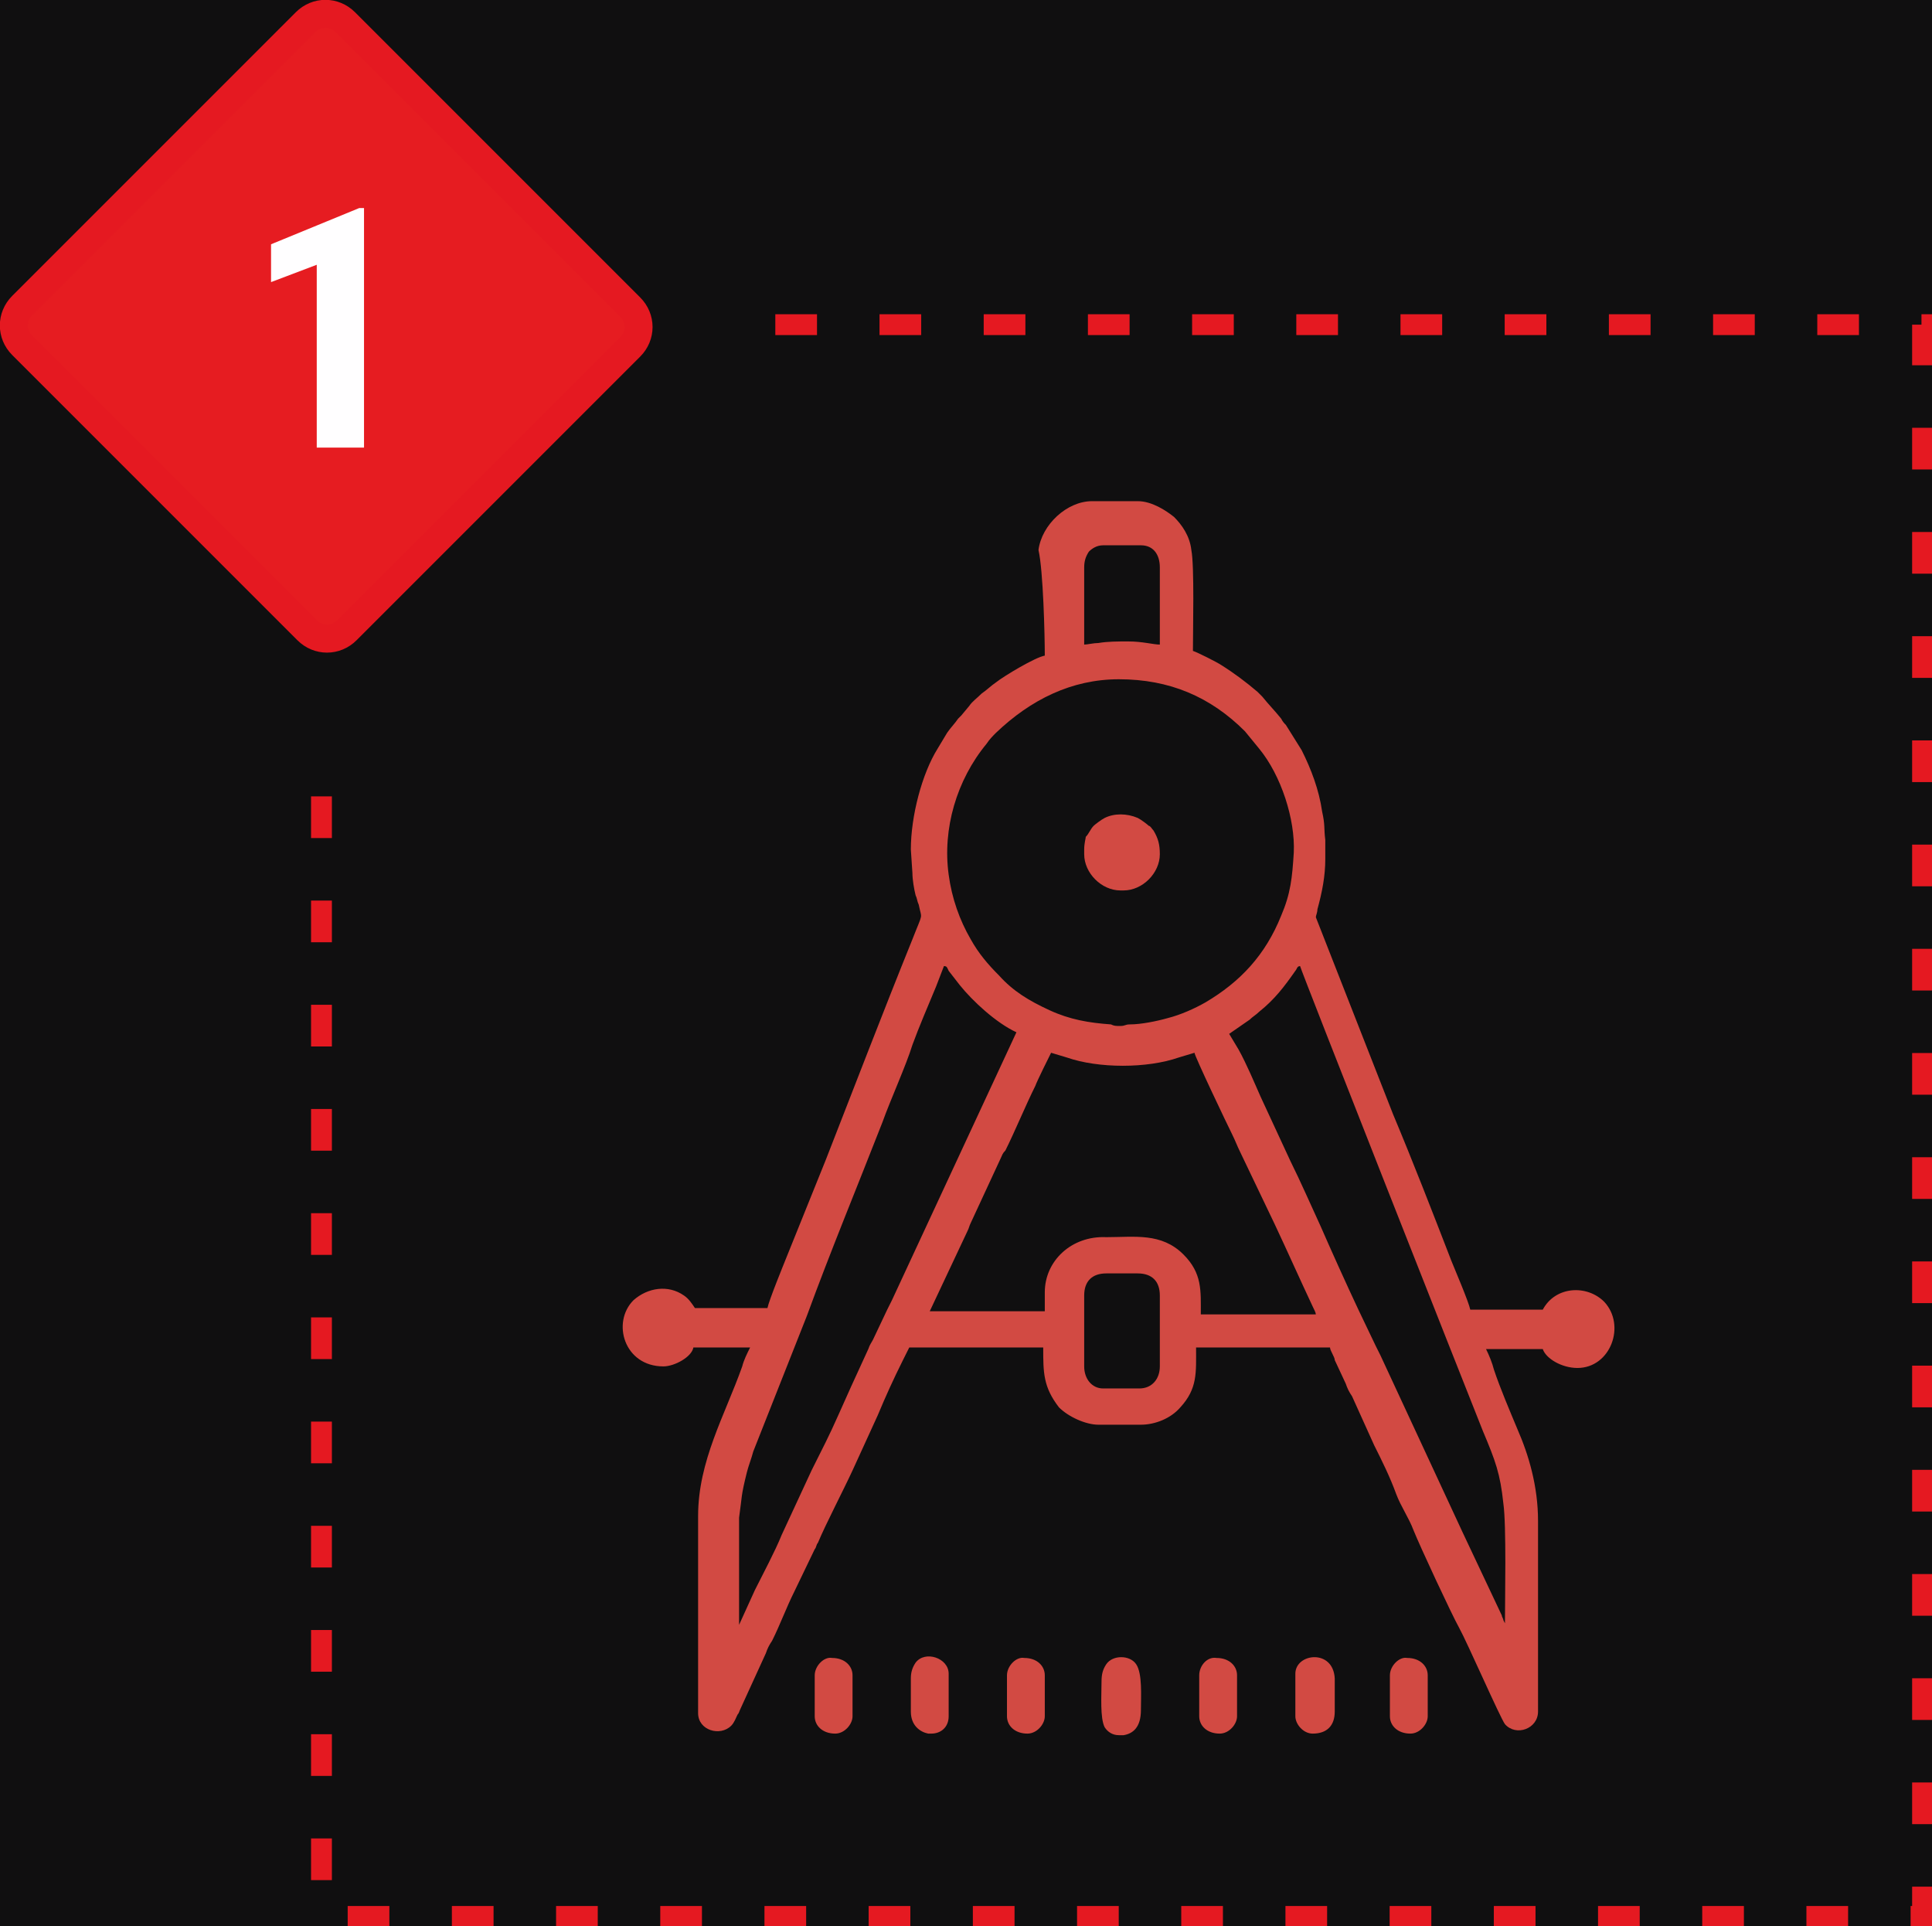
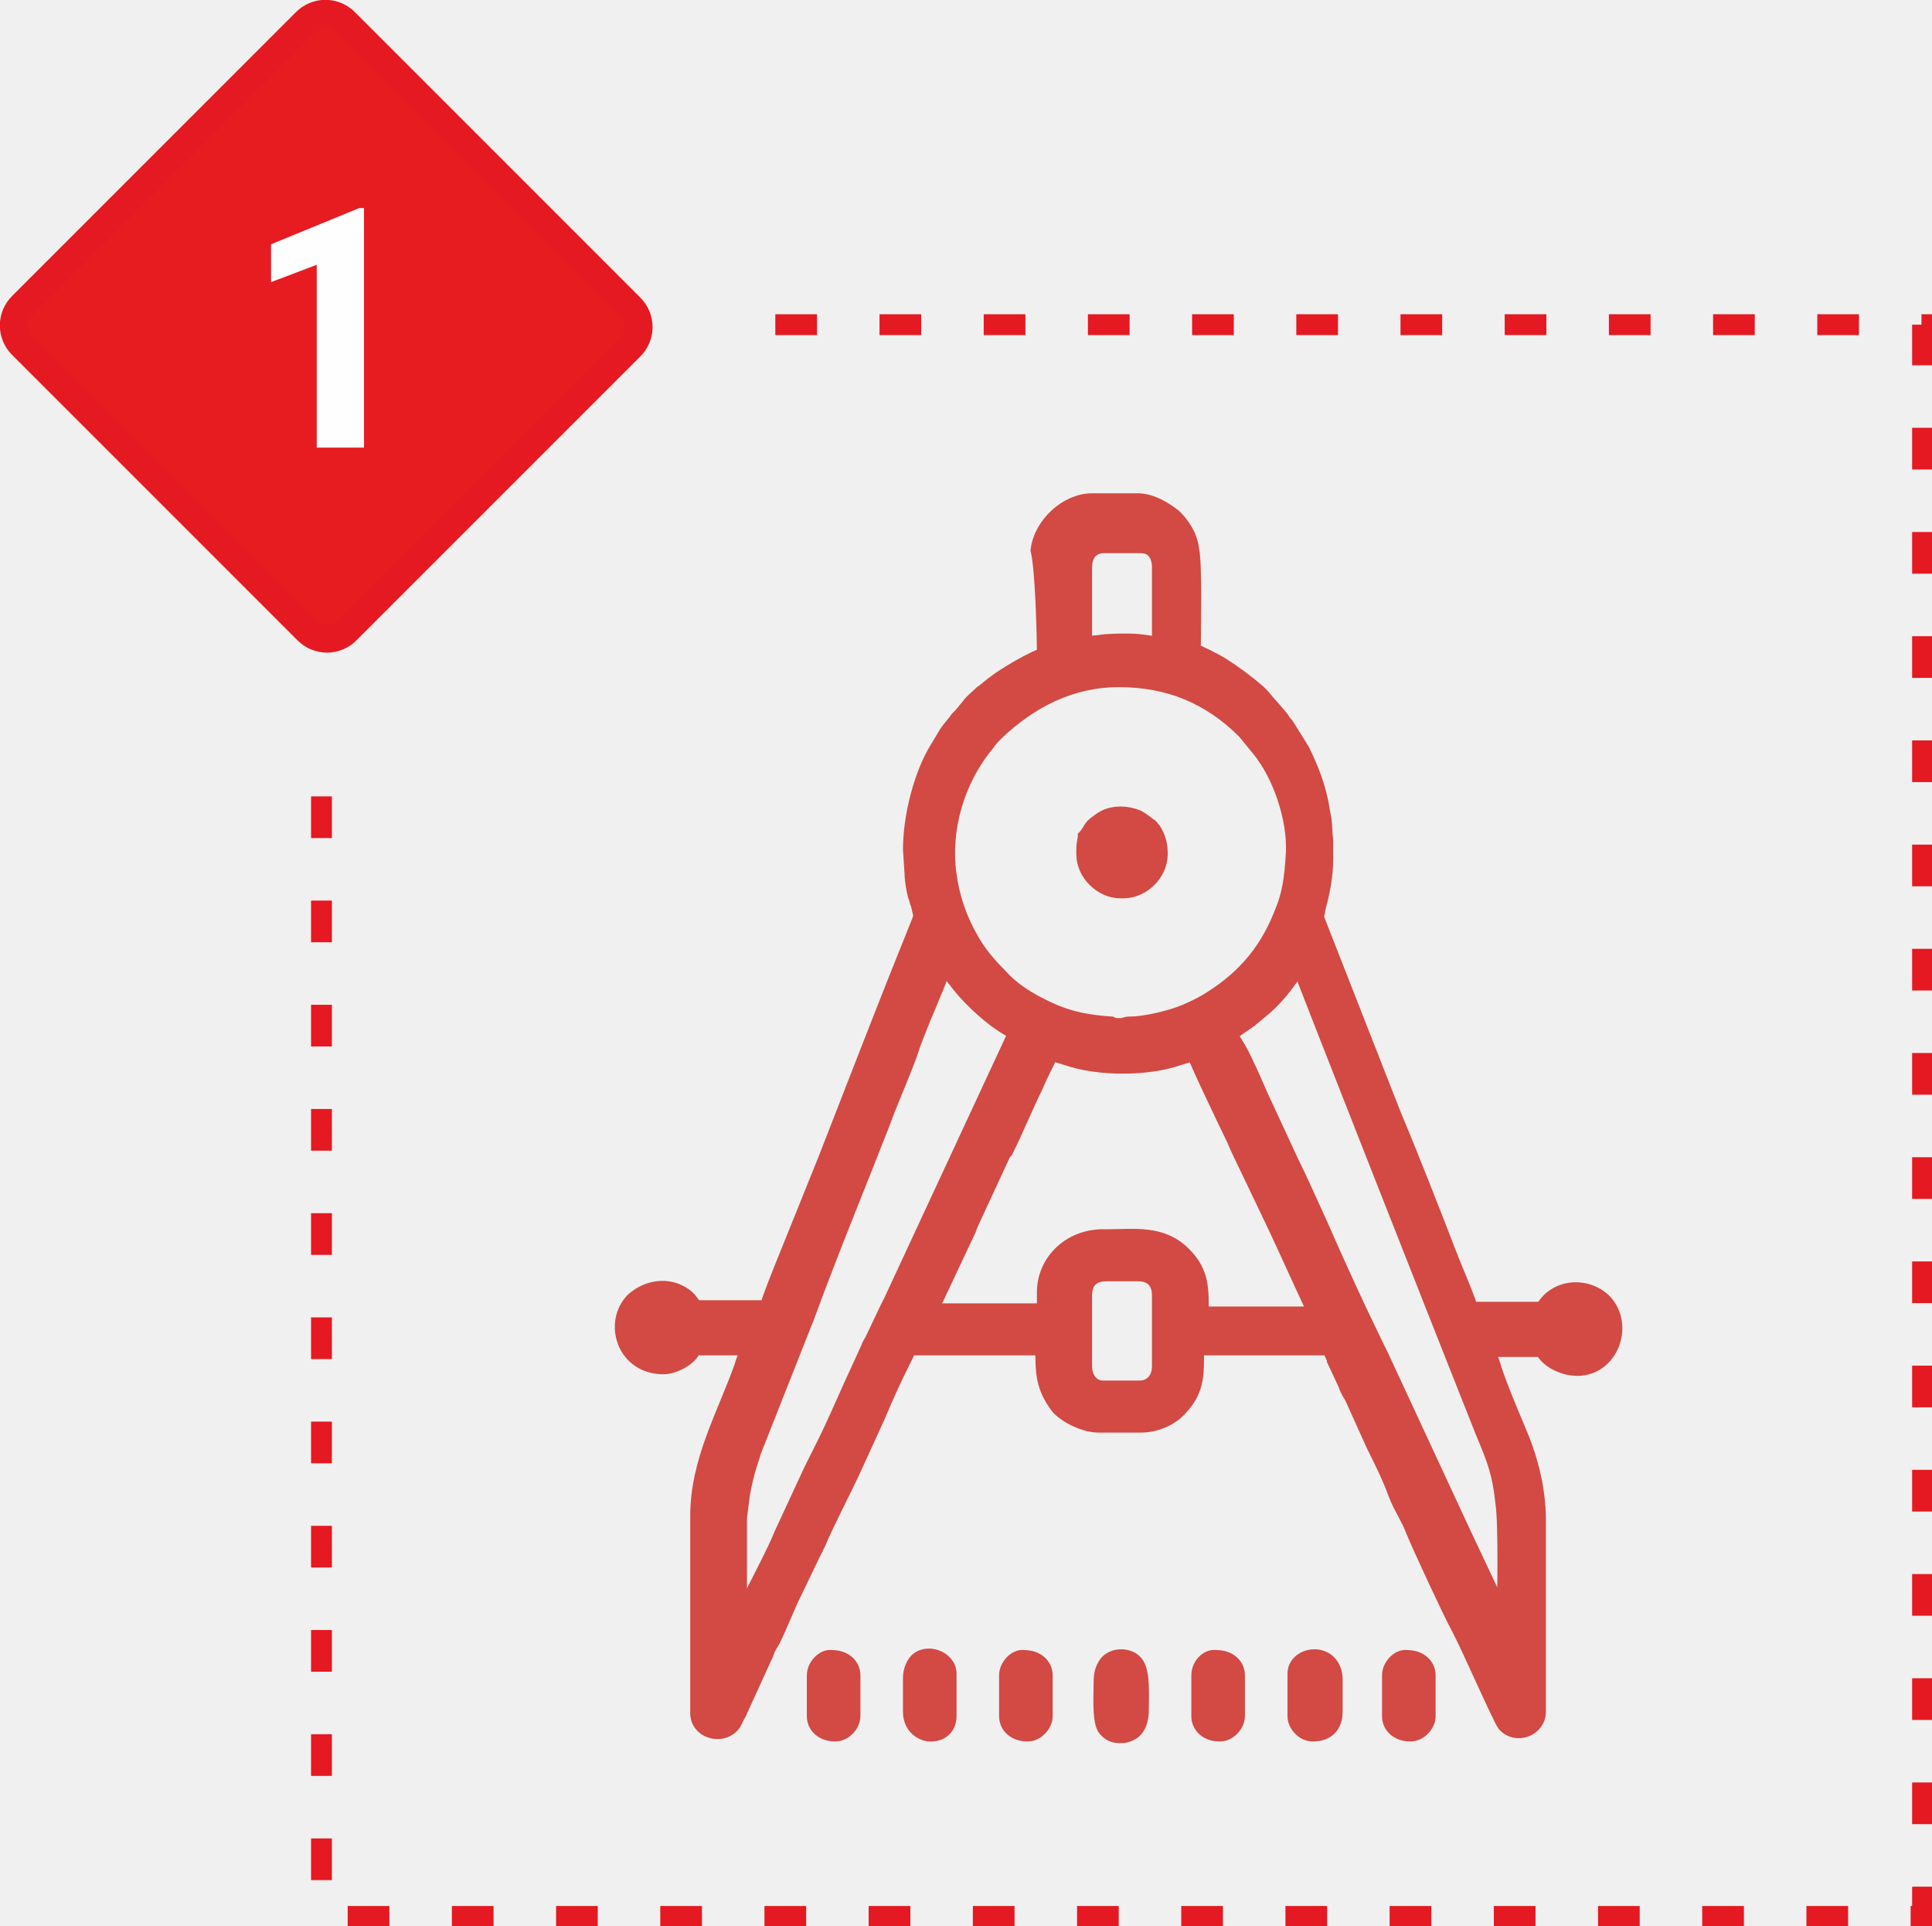
<svg xmlns="http://www.w3.org/2000/svg" version="1.1" id="Слой_1" x="0px" y="0px" viewBox="0 0 122.6 122.2" style="enable-background:new 0 0 122.6 122.2;" xml:space="preserve">
  <style type="text/css">
	.st0{fill-rule:evenodd;clip-rule:evenodd;fill:#100F10;stroke:#201600;stroke-width:0.567;stroke-miterlimit:22.926;}
	.st1{fill:#E9ECEB;}
	.st2{fill:#E2E2E2;}
	.st3{fill:none;stroke:#E2E2E2;stroke-width:1.417;stroke-miterlimit:22.926;}
	.st4{fill-rule:evenodd;clip-rule:evenodd;fill:#FFFFFF;}
	.st5{fill:#FFFFFF;}
	.st6{fill:none;stroke:#FFFEFF;stroke-width:2.835;stroke-miterlimit:22.926;}
	.st7{fill:none;stroke:#ECECEC;stroke-width:1.701;stroke-miterlimit:22.926;stroke-dasharray:3.401,5.102;}
	.st8{fill-rule:evenodd;clip-rule:evenodd;fill:#E61C21;stroke:#FFFEFF;stroke-width:1.984;stroke-miterlimit:22.926;}
	.st9{fill:#FFFEFF;}
	.st10{fill-rule:evenodd;clip-rule:evenodd;fill:#E2E2E2;}
	.st11{fill-rule:evenodd;clip-rule:evenodd;fill:none;stroke:#FFFEFF;stroke-width:1.984;stroke-miterlimit:22.926;}
	.st12{fill:#F3444E;}
	.st13{fill-rule:evenodd;clip-rule:evenodd;fill:#F3444E;}
	.st14{fill:none;stroke:#F3444E;stroke-width:1.417;stroke-miterlimit:22.926;}
	.st15{fill-rule:evenodd;clip-rule:evenodd;fill:#F3444E;stroke:#F3444E;stroke-width:1.417;stroke-miterlimit:22.926;}
	.st16{fill-rule:evenodd;clip-rule:evenodd;fill:#F3444E;stroke:#F3444E;stroke-width:0.567;stroke-miterlimit:22.926;}
	.st17{fill:#DC7D43;}
	.st18{fill:none;stroke:#201600;stroke-width:0.567;stroke-miterlimit:22.926;}
	.st19{fill:none;stroke:#201600;stroke-width:0.216;stroke-miterlimit:22.926;}
	.st20{fill:none;stroke:#FFFFFF;stroke-width:1.417;stroke-miterlimit:22.926;}
	.st21{fill:none;stroke:#E2E2E2;stroke-width:1.417;stroke-miterlimit:22.926;}
	.st22{fill-rule:evenodd;clip-rule:evenodd;fill:#E2E2E2;stroke:#E2E2E2;stroke-width:1.417;stroke-miterlimit:22.926;}
	.st23{fill:none;stroke:#E2E2E2;stroke-width:1.417;stroke-miterlimit:22.926;}
	.st24{fill:none;stroke:#E2E2E2;stroke-width:1.418;stroke-miterlimit:22.926;}
	.st25{fill:none;stroke:#E2E2E2;stroke-width:1.417;stroke-linecap:round;stroke-linejoin:round;stroke-miterlimit:10;}
	.st26{fill:none;stroke:#E2E2E2;stroke-width:1.342;stroke-linecap:round;stroke-linejoin:round;stroke-miterlimit:10;}
	.st27{fill:none;stroke:#D24A43;stroke-width:1.417;stroke-linejoin:round;stroke-miterlimit:10;}
	.st28{fill:none;stroke:#D24A43;stroke-width:1.417;stroke-linejoin:round;stroke-miterlimit:22.926;}
	.st29{fill:none;stroke:#D24A43;stroke-width:1.417;stroke-linecap:round;stroke-linejoin:round;stroke-miterlimit:10;}
	.st30{fill:none;stroke:#D24A43;stroke-width:1.417;stroke-miterlimit:22.926;}
	.st31{fill-rule:evenodd;clip-rule:evenodd;fill:#E61C21;}
	.st32{fill:none;stroke:#FFFFFF;stroke-width:1.549;stroke-linecap:round;stroke-linejoin:round;stroke-miterlimit:10;}
	.st33{fill:none;stroke:#FFFFFF;stroke-width:1.402;stroke-linecap:round;stroke-linejoin:round;stroke-miterlimit:10;}
	.st34{fill:none;stroke:#FFFFFF;stroke-width:1.752;stroke-linecap:round;stroke-linejoin:round;stroke-miterlimit:10;}
	.st35{fill:none;stroke:#FFFFFF;stroke-width:1.701;stroke-miterlimit:22.926;}
	.st36{fill:none;stroke:#FFFFFF;stroke-width:1.546;stroke-linecap:round;stroke-linejoin:round;stroke-miterlimit:10;}
	.st37{fill:none;stroke:#FFFFFF;stroke-width:1.417;stroke-linecap:round;stroke-linejoin:round;stroke-miterlimit:10;}
	.st38{fill:none;stroke:#FFFFFF;stroke-width:1.516;stroke-linecap:round;stroke-linejoin:round;stroke-miterlimit:10;}
	.st39{fill:none;stroke:#B6B8BD;stroke-width:1.417;stroke-miterlimit:22.926;}
	.st40{fill:none;stroke:#B6B8BD;stroke-width:1.417;stroke-linecap:round;stroke-linejoin:round;stroke-miterlimit:10;}
	.st41{fill:none;stroke:#B6B8BD;stroke-width:1.518;stroke-linecap:round;stroke-linejoin:round;stroke-miterlimit:10;}
	.st42{fill-rule:evenodd;clip-rule:evenodd;fill:#FFFEFF;}
	.st43{fill:#E62A13;}
	.st44{fill:none;stroke:#E62A13;stroke-width:1.486;stroke-linecap:round;stroke-linejoin:round;stroke-miterlimit:10;}
	.st45{fill:none;stroke:#E62A13;stroke-width:1.412;stroke-linecap:round;stroke-linejoin:round;stroke-miterlimit:10;}
	.st46{fill:none;stroke:#E62A13;stroke-width:1.417;stroke-miterlimit:22.926;}
	.st47{fill-rule:evenodd;clip-rule:evenodd;fill:#E62A13;}
	.st48{fill:none;stroke:#E61C21;stroke-width:1.417;stroke-linecap:round;stroke-linejoin:round;stroke-miterlimit:10;}
	.st49{fill:none;stroke:#E61C21;stroke-width:1.417;stroke-miterlimit:22.926;}
	.st50{fill:none;stroke:#FFFFFF;stroke-width:1.417;stroke-miterlimit:22.926;}
	.st51{fill:none;stroke:#F1444C;stroke-width:1.417;stroke-miterlimit:22.926;}
	.st52{fill-rule:evenodd;clip-rule:evenodd;fill:#FF0000;}
	.st53{fill-rule:evenodd;clip-rule:evenodd;fill:#5C768B;}
	.st54{fill:#D24A43;}
	.st55{fill:none;stroke:#D24A43;stroke-width:2.835;stroke-miterlimit:22.926;}
- 	.st56{fill-rule:evenodd;clip-rule:evenodd;fill:#D24A43;}
+ 	.st56{fill-rule:evenodd;clip-rule:evenodd;fill:#D24A43;stroke:#D24A43;}
	.st57{fill-rule:evenodd;clip-rule:evenodd;fill:#E61C21;stroke:#E51921;stroke-width:1.77;stroke-miterlimit:22.926;}
	.st58{fill:none;stroke:#E51921;stroke-width:1.322;stroke-miterlimit:22.926;stroke-dasharray:2.645,3.967;}
	.st59{fill:none;stroke:#D24A43;stroke-width:2.126;stroke-miterlimit:22.926;}
</style>
-   <polygon class="st0" points="-1005.3,1598.9 -1005.3,-620.9 1135.4,-620.9 1135.4,1598.9 -1005.3,1598.9 " />
  <g>
    <g>
      <path class="st57" d="M1.4,19.4l18-18c0.7-0.7,1.8-0.7,2.5,0L40,19.5c0.7,0.7,0.7,1.8,0,2.5l-18,18c-0.7,0.7-1.8,0.7-2.5,0    L1.4,21.9C0.7,21.2,0.7,20.1,1.4,19.4L1.4,19.4z" />
      <polygon class="st9" points="23.1,28.4 20.1,28.4 20.1,16.8 17.2,17.9 17.2,15.5 22.8,13.2 23.1,13.2 23.1,28.4   " />
    </g>
    <polyline class="st58" points="49.2,20.6 122,20.6 122,121.6 20.4,121.6 20.4,47.4  " />
    <path class="st56" d="M68.8,86.7v-4.5c0-0.9,0.5-1.4,1.4-1.4h2c0.9,0,1.4,0.5,1.4,1.4v4.5c0,0.8-0.5,1.4-1.3,1.4H70   C69.3,88.1,68.8,87.5,68.8,86.7L68.8,86.7z M66.3,82v1.2H59l2.4-5.1c0.1-0.2,0.1-0.3,0.2-0.5l1.9-4.1c0.1-0.2,0.1-0.3,0.3-0.5   c0.6-1.2,1.3-2.9,1.9-4.1c0.1-0.3,0.9-1.9,1-2.1l1,0.3c2,0.7,5.1,0.7,7.1,0l1-0.3c0,0.2,2.1,4.6,2.4,5.2c0.2,0.4,0.3,0.7,0.5,1.1   l2.2,4.6c0.8,1.7,1.6,3.5,2.4,5.2c0.1,0.2,0.2,0.4,0.2,0.5h-7.3c0-1.5,0.1-2.6-1.1-3.8c-1.4-1.4-3.1-1.1-4.9-1.1   C68,78.4,66.3,80,66.3,82L66.3,82z M78,65.6l1.3-0.9c0.2-0.2,0.4-0.3,0.6-0.5c1-0.8,1.6-1.6,2.3-2.6c0.1-0.1,0.1-0.3,0.3-0.3   c0.1,0.4,10.4,26.5,11.6,29.5c0.8,1.9,1.1,2.7,1.3,4.6c0.2,1.4,0.1,6.1,0.1,7.6l-0.1-0.2c0-0.1-0.1-0.2-0.1-0.3   c-0.8-1.7-1.7-3.6-2.5-5.3l-5.2-11.2c-0.1-0.2-0.2-0.4-0.3-0.6l-1.1-2.3c-0.8-1.7-1.7-3.7-2.4-5.3c-0.6-1.3-1.3-2.9-1.9-4.1   l-1.9-4.1c-0.4-0.9-0.9-2.1-1.4-3L78,65.6L78,65.6z M46.9,103.1c0-0.5,0-6.5,0-6.8c0.2-1.4,0.1-1.3,0.5-2.9   c0.1-0.4,0.3-0.9,0.4-1.3c1.1-2.8,2.3-5.8,3.4-8.6c1.5-4.1,3.2-8.2,4.8-12.3c0.5-1.4,1.5-3.6,1.9-4.9c0.4-1.1,1-2.5,1.5-3.7   l0.5-1.3c0.2,0,0.2,0.1,0.3,0.3l0.7,0.9c0.8,1,2.3,2.4,3.6,3l-7.9,17c-0.1,0.2-0.2,0.4-0.3,0.6L55.4,85c-0.1,0.2-0.2,0.3-0.3,0.6   l-1.1,2.4c-0.5,1.1-1.1,2.5-1.6,3.5c-0.2,0.4-0.4,0.8-0.6,1.2c-0.1,0.2-0.2,0.4-0.3,0.6l-1.9,4.1c-0.4,1-1.2,2.5-1.7,3.5   L46.9,103.1L46.9,103.1z M71,43.1c3.2,0,5.8,1.1,8,3.3l0.9,1.1c1.4,1.7,2.3,4.5,2.2,6.6c-0.1,1.6-0.2,2.6-0.8,4   c-1,2.5-2.6,4.2-4.8,5.5c-0.7,0.4-1.6,0.8-2.4,1c-0.7,0.2-1.7,0.4-2.4,0.4c-0.3,0-0.3,0.1-0.6,0.1c-0.3,0-0.4,0-0.6-0.1   c-1.4-0.1-2.6-0.3-3.9-0.9c-1.3-0.6-2.3-1.2-3.2-2.2c-0.7-0.7-1.3-1.4-1.8-2.3c-0.7-1.2-1.2-2.6-1.4-4.1c-0.4-2.9,0.5-6,2.4-8.3   c0.2-0.3,0.4-0.5,0.6-0.7C65.4,44.4,68,43.1,71,43.1L71,43.1z M68.8,40.9V36c0-0.4,0.1-0.7,0.3-1c0.2-0.2,0.5-0.4,0.9-0.4h2.4   c0.8,0,1.2,0.6,1.2,1.4v4.9c-0.4,0-1.1-0.2-2-0.2c-0.7,0-1.3,0-1.9,0.1C69.4,40.8,69,40.9,68.8,40.9L68.8,40.9z M66.3,41.6   c-0.6,0.1-2.6,1.3-3.1,1.7c-0.3,0.2-0.6,0.5-0.9,0.7c-0.3,0.3-0.6,0.5-0.8,0.8l-0.5,0.6c-0.1,0.1-0.1,0.1-0.2,0.2   c-0.2,0.3-0.5,0.6-0.7,0.9l-0.6,1c-1,1.6-1.7,4.3-1.7,6.4l0.1,1.5c0,0.4,0.1,1,0.2,1.4c0.1,0.2,0.1,0.4,0.2,0.6   c0.2,1,0.3,0.4-0.4,2.2c-1.9,4.7-3.7,9.4-5.5,14l-2.5,6.2c-0.2,0.5-1.1,2.7-1.2,3.2h-4.6c-0.2-0.3-0.4-0.6-0.7-0.8   c-1-0.7-2.3-0.5-3.2,0.3c-1.4,1.4-0.6,4.2,1.9,4.2c0.7,0,1.8-0.6,1.9-1.2h3.6c-0.2,0.4-0.4,0.8-0.5,1.2c-1.1,3.1-2.8,6-2.8,9.5   v12.5c0,1.1,1.4,1.5,2.1,0.8c0.2-0.2,0.3-0.5,0.4-0.7c0.1-0.1,0.1-0.2,0.2-0.4l1.6-3.5c0.1-0.3,0.2-0.5,0.4-0.8   c0.5-1,0.9-2.1,1.4-3.1l1.3-2.7c0.1-0.1,0.1-0.3,0.2-0.4c0.5-1.2,1.6-3.3,2.2-4.6l1.6-3.5c0.5-1.2,1-2.3,1.6-3.5   c0.1-0.2,0.3-0.6,0.4-0.8h8.5c0,1.6,0,2.5,1,3.8c0.6,0.6,1.7,1.1,2.5,1.1h2.7c0.9,0,1.9-0.4,2.5-1.1c1.1-1.2,1-2.2,1-3.8h8.5   c0,0.2,0.3,0.6,0.3,0.8l0.7,1.5c0.1,0.3,0.2,0.5,0.4,0.8l1.4,3.1c0.5,1,1,2,1.4,3.1c0.3,0.8,0.8,1.5,1.1,2.3c0.4,1,2.4,5.3,2.9,6.2   c0.5,0.9,2.6,5.7,2.9,6.1c0.7,0.8,2.1,0.3,2.1-0.8V96.5c0-2.2-0.6-4.2-1.3-5.8c-0.5-1.2-1.1-2.6-1.5-3.8c-0.1-0.4-0.3-0.9-0.5-1.3   h3.6c0.2,0.6,1.2,1.2,2.2,1.2c2.1,0,3.1-2.7,1.7-4.2c-1.1-1.1-3.1-1-3.9,0.5h-4.6c-0.1-0.5-1-2.6-1.2-3.1c-1.2-3.1-2.4-6.2-3.7-9.3   l-4.9-12.5c0-0.1,0.1-0.3,0.1-0.5c0.3-1.1,0.5-2.1,0.5-3.2l0-1.2c-0.1-0.8,0-0.9-0.2-1.8c-0.2-1.4-0.7-2.7-1.3-3.9l-1-1.6   c-0.1-0.1-0.2-0.2-0.3-0.4c-0.4-0.5-0.8-0.9-1.2-1.4c-0.1-0.1-0.2-0.2-0.3-0.3c-0.7-0.6-1.5-1.2-2.3-1.7c-0.3-0.2-1.5-0.8-1.8-0.9   c0-1.3,0.1-5.4-0.1-6.4c-0.1-0.9-0.6-1.6-1.1-2.1c-0.5-0.4-1.4-1-2.3-1h-2.9c-1.6,0-3.2,1.5-3.4,3.1C66.2,36.2,66.3,40.3,66.3,41.6   L66.3,41.6z" />
    <path class="st56" d="M68.8,53.9v0.3c0,1.2,1.1,2.3,2.3,2.3h0.2c1.2,0,2.3-1.1,2.3-2.3c0-0.6-0.1-1-0.4-1.5   c-0.1-0.1-0.2-0.3-0.3-0.3c-0.1-0.1-0.5-0.4-0.7-0.5c-0.7-0.3-1.5-0.3-2.1,0c-0.2,0.1-0.6,0.4-0.7,0.5c-0.2,0.2-0.3,0.5-0.5,0.7   C68.9,53.2,68.8,53.5,68.8,53.9L68.8,53.9z" />
    <path class="st56" d="M69.9,106.7c0,0.9-0.1,2.3,0.2,2.9c0.2,0.3,0.5,0.5,0.9,0.5h0.3c0.6-0.1,1.1-0.5,1.1-1.6   c0-0.9,0.1-2.3-0.3-2.9c-0.4-0.6-1.5-0.6-1.9,0C70,105.9,69.9,106.2,69.9,106.7L69.9,106.7z" />
    <path class="st56" d="M57.8,106.5v2.1c0,0.9,0.6,1.3,1.1,1.4h0.2c0.6,0,1.1-0.4,1.1-1.1v-2.7c0-1-1.5-1.5-2.1-0.7   C57.9,105.8,57.8,106.1,57.8,106.5L57.8,106.5z" />
    <path class="st56" d="M82.2,106.2v2.7c0,0.5,0.5,1.1,1.1,1.1c0.9,0,1.4-0.5,1.4-1.4v-2.1C84.6,104.6,82.2,104.9,82.2,106.2   L82.2,106.2z" />
    <path class="st56" d="M51.7,106.3v2.6c0,0.6,0.5,1.1,1.3,1.1c0.6,0,1.1-0.6,1.1-1.1v-2.6c0-0.6-0.5-1.1-1.3-1.1   C52.3,105.1,51.7,105.7,51.7,106.3L51.7,106.3z" />
    <path class="st56" d="M88.2,106.3v2.6c0,0.6,0.5,1.1,1.3,1.1c0.6,0,1.1-0.6,1.1-1.1v-2.6c0-0.6-0.5-1.1-1.3-1.1   C88.8,105.1,88.2,105.7,88.2,106.3L88.2,106.3z" />
    <path class="st56" d="M76.1,106.3v2.6c0,0.6,0.5,1.1,1.3,1.1c0.6,0,1.1-0.6,1.1-1.1v-2.6c0-0.6-0.5-1.1-1.3-1.1   C76.6,105.1,76.1,105.7,76.1,106.3L76.1,106.3z" />
    <path class="st56" d="M63.9,106.3v2.6c0,0.6,0.5,1.1,1.3,1.1c0.6,0,1.1-0.6,1.1-1.1v-2.6c0-0.6-0.5-1.1-1.3-1.1   C64.5,105.1,63.9,105.7,63.9,106.3L63.9,106.3z" />
  </g>
</svg>
